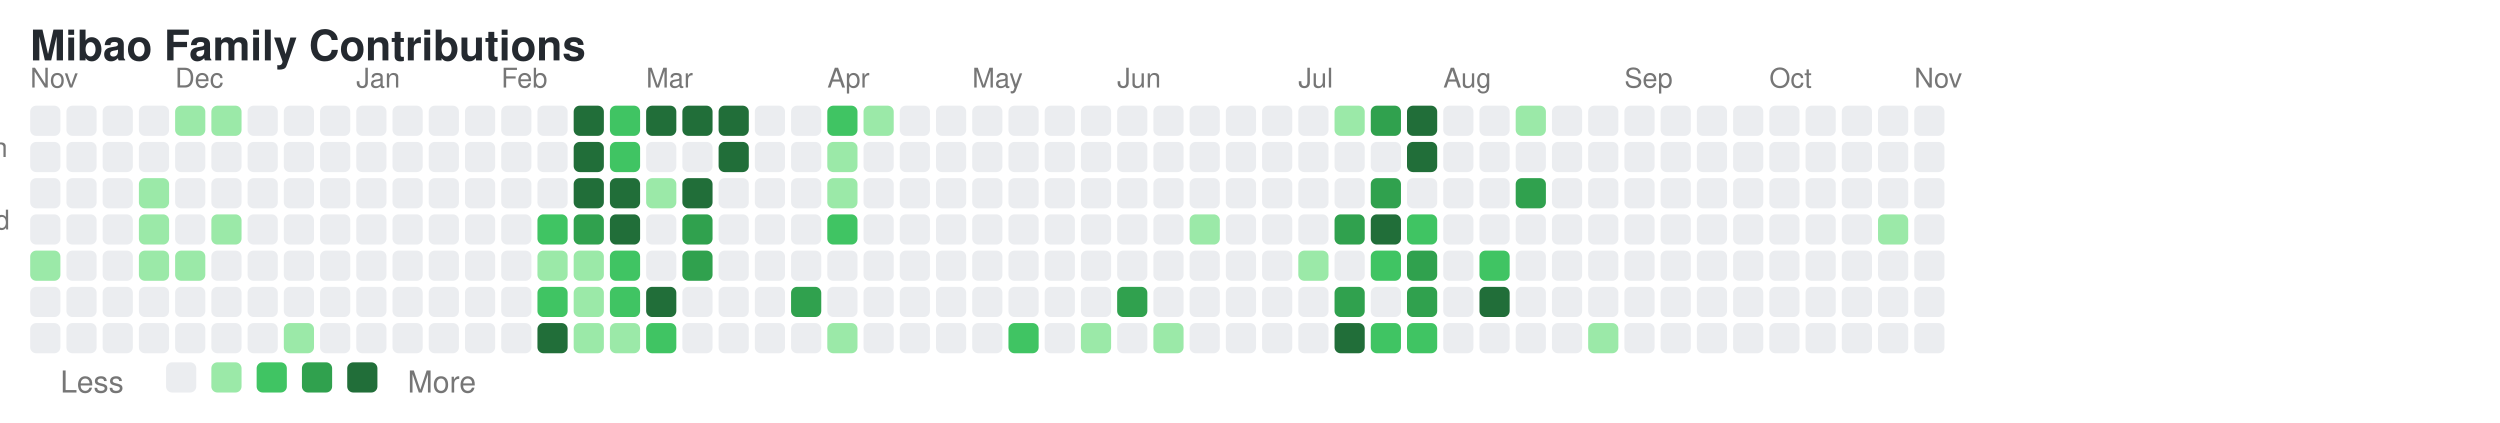
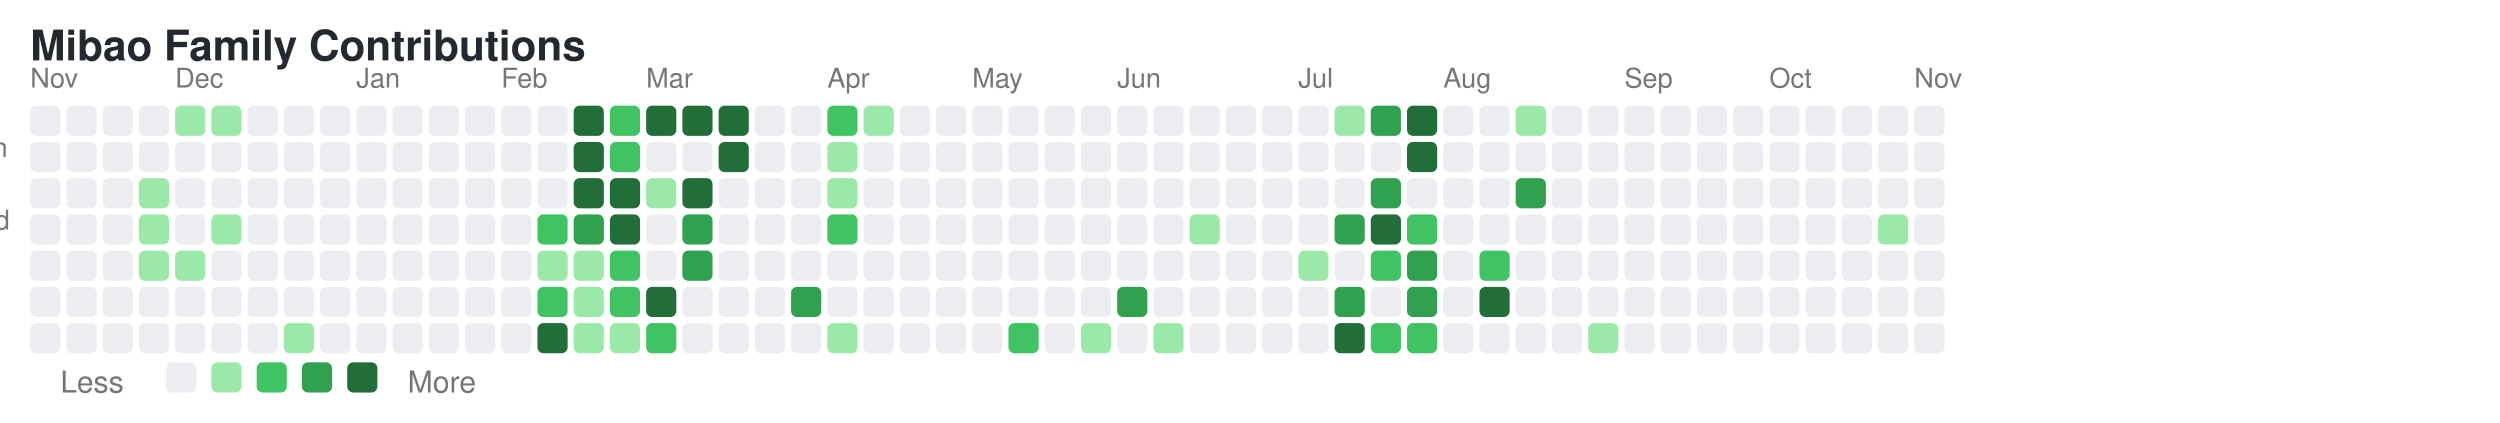
<svg xmlns="http://www.w3.org/2000/svg" width="828" height="140">
  <text x="10" y="20" font-family="-apple-system, BlinkMacSystemFont, Segoe UI, Helvetica, Arial, sans-serif" font-size="14" font-weight="600" fill="#24292f">Mibao Family Contributions</text>
  <g transform="translate(10, 35)">
    <text x="0" y="-6" font-family="-apple-system, BlinkMacSystemFont, Segoe UI, Helvetica, Arial, sans-serif" font-size="9" fill="#767676">Nov</text>
    <text x="48" y="-6" font-family="-apple-system, BlinkMacSystemFont, Segoe UI, Helvetica, Arial, sans-serif" font-size="9" fill="#767676">Dec</text>
    <text x="108" y="-6" font-family="-apple-system, BlinkMacSystemFont, Segoe UI, Helvetica, Arial, sans-serif" font-size="9" fill="#767676">Jan</text>
    <text x="156" y="-6" font-family="-apple-system, BlinkMacSystemFont, Segoe UI, Helvetica, Arial, sans-serif" font-size="9" fill="#767676">Feb</text>
    <text x="204" y="-6" font-family="-apple-system, BlinkMacSystemFont, Segoe UI, Helvetica, Arial, sans-serif" font-size="9" fill="#767676">Mar</text>
    <text x="264" y="-6" font-family="-apple-system, BlinkMacSystemFont, Segoe UI, Helvetica, Arial, sans-serif" font-size="9" fill="#767676">Apr</text>
    <text x="312" y="-6" font-family="-apple-system, BlinkMacSystemFont, Segoe UI, Helvetica, Arial, sans-serif" font-size="9" fill="#767676">May</text>
    <text x="360" y="-6" font-family="-apple-system, BlinkMacSystemFont, Segoe UI, Helvetica, Arial, sans-serif" font-size="9" fill="#767676">Jun</text>
    <text x="420" y="-6" font-family="-apple-system, BlinkMacSystemFont, Segoe UI, Helvetica, Arial, sans-serif" font-size="9" fill="#767676">Jul</text>
    <text x="468" y="-6" font-family="-apple-system, BlinkMacSystemFont, Segoe UI, Helvetica, Arial, sans-serif" font-size="9" fill="#767676">Aug</text>
    <text x="528" y="-6" font-family="-apple-system, BlinkMacSystemFont, Segoe UI, Helvetica, Arial, sans-serif" font-size="9" fill="#767676">Sep</text>
    <text x="576" y="-6" font-family="-apple-system, BlinkMacSystemFont, Segoe UI, Helvetica, Arial, sans-serif" font-size="9" fill="#767676">Oct</text>
    <text x="624" y="-6" font-family="-apple-system, BlinkMacSystemFont, Segoe UI, Helvetica, Arial, sans-serif" font-size="9" fill="#767676">Nov</text>
    <text x="-25" y="17.0" font-family="-apple-system, BlinkMacSystemFont, Segoe UI, Helvetica, Arial, sans-serif" font-size="9" fill="#767676">Mon</text>
    <text x="-25" y="41.0" font-family="-apple-system, BlinkMacSystemFont, Segoe UI, Helvetica, Arial, sans-serif" font-size="9" fill="#767676">Wed</text>
    <text x="-25" y="65.0" font-family="-apple-system, BlinkMacSystemFont, Segoe UI, Helvetica, Arial, sans-serif" font-size="9" fill="#767676">Fri</text>
    <rect x="0" y="0" width="10" height="10" fill="#ebedf0" rx="2" />
    <rect x="0" y="12" width="10" height="10" fill="#ebedf0" rx="2" />
    <rect x="0" y="24" width="10" height="10" fill="#ebedf0" rx="2" />
    <rect x="0" y="36" width="10" height="10" fill="#ebedf0" rx="2" />
-     <rect x="0" y="48" width="10" height="10" fill="#9be9a8" rx="2" />
+     <rect x="0" y="48" width="10" height="10" fill="#ebedf0" rx="2" />
    <rect x="0" y="60" width="10" height="10" fill="#ebedf0" rx="2" />
    <rect x="0" y="72" width="10" height="10" fill="#ebedf0" rx="2" />
    <rect x="12" y="0" width="10" height="10" fill="#ebedf0" rx="2" />
    <rect x="12" y="12" width="10" height="10" fill="#ebedf0" rx="2" />
    <rect x="12" y="24" width="10" height="10" fill="#ebedf0" rx="2" />
    <rect x="12" y="36" width="10" height="10" fill="#ebedf0" rx="2" />
    <rect x="12" y="48" width="10" height="10" fill="#ebedf0" rx="2" />
    <rect x="12" y="60" width="10" height="10" fill="#ebedf0" rx="2" />
    <rect x="12" y="72" width="10" height="10" fill="#ebedf0" rx="2" />
    <rect x="24" y="0" width="10" height="10" fill="#ebedf0" rx="2" />
    <rect x="24" y="12" width="10" height="10" fill="#ebedf0" rx="2" />
    <rect x="24" y="24" width="10" height="10" fill="#ebedf0" rx="2" />
    <rect x="24" y="36" width="10" height="10" fill="#ebedf0" rx="2" />
    <rect x="24" y="48" width="10" height="10" fill="#ebedf0" rx="2" />
    <rect x="24" y="60" width="10" height="10" fill="#ebedf0" rx="2" />
    <rect x="24" y="72" width="10" height="10" fill="#ebedf0" rx="2" />
    <rect x="36" y="0" width="10" height="10" fill="#ebedf0" rx="2" />
    <rect x="36" y="12" width="10" height="10" fill="#ebedf0" rx="2" />
    <rect x="36" y="24" width="10" height="10" fill="#9be9a8" rx="2" />
    <rect x="36" y="36" width="10" height="10" fill="#9be9a8" rx="2" />
    <rect x="36" y="48" width="10" height="10" fill="#9be9a8" rx="2" />
    <rect x="36" y="60" width="10" height="10" fill="#ebedf0" rx="2" />
    <rect x="36" y="72" width="10" height="10" fill="#ebedf0" rx="2" />
    <rect x="48" y="0" width="10" height="10" fill="#9be9a8" rx="2" />
    <rect x="48" y="12" width="10" height="10" fill="#ebedf0" rx="2" />
    <rect x="48" y="24" width="10" height="10" fill="#ebedf0" rx="2" />
    <rect x="48" y="36" width="10" height="10" fill="#ebedf0" rx="2" />
    <rect x="48" y="48" width="10" height="10" fill="#9be9a8" rx="2" />
    <rect x="48" y="60" width="10" height="10" fill="#ebedf0" rx="2" />
    <rect x="48" y="72" width="10" height="10" fill="#ebedf0" rx="2" />
    <rect x="60" y="0" width="10" height="10" fill="#9be9a8" rx="2" />
    <rect x="60" y="12" width="10" height="10" fill="#ebedf0" rx="2" />
    <rect x="60" y="24" width="10" height="10" fill="#ebedf0" rx="2" />
    <rect x="60" y="36" width="10" height="10" fill="#9be9a8" rx="2" />
    <rect x="60" y="48" width="10" height="10" fill="#ebedf0" rx="2" />
    <rect x="60" y="60" width="10" height="10" fill="#ebedf0" rx="2" />
    <rect x="60" y="72" width="10" height="10" fill="#ebedf0" rx="2" />
    <rect x="72" y="0" width="10" height="10" fill="#ebedf0" rx="2" />
    <rect x="72" y="12" width="10" height="10" fill="#ebedf0" rx="2" />
    <rect x="72" y="24" width="10" height="10" fill="#ebedf0" rx="2" />
    <rect x="72" y="36" width="10" height="10" fill="#ebedf0" rx="2" />
    <rect x="72" y="48" width="10" height="10" fill="#ebedf0" rx="2" />
    <rect x="72" y="60" width="10" height="10" fill="#ebedf0" rx="2" />
    <rect x="72" y="72" width="10" height="10" fill="#ebedf0" rx="2" />
    <rect x="84" y="0" width="10" height="10" fill="#ebedf0" rx="2" />
    <rect x="84" y="12" width="10" height="10" fill="#ebedf0" rx="2" />
    <rect x="84" y="24" width="10" height="10" fill="#ebedf0" rx="2" />
    <rect x="84" y="36" width="10" height="10" fill="#ebedf0" rx="2" />
    <rect x="84" y="48" width="10" height="10" fill="#ebedf0" rx="2" />
    <rect x="84" y="60" width="10" height="10" fill="#ebedf0" rx="2" />
    <rect x="84" y="72" width="10" height="10" fill="#9be9a8" rx="2" />
    <rect x="96" y="0" width="10" height="10" fill="#ebedf0" rx="2" />
    <rect x="96" y="12" width="10" height="10" fill="#ebedf0" rx="2" />
    <rect x="96" y="24" width="10" height="10" fill="#ebedf0" rx="2" />
    <rect x="96" y="36" width="10" height="10" fill="#ebedf0" rx="2" />
    <rect x="96" y="48" width="10" height="10" fill="#ebedf0" rx="2" />
    <rect x="96" y="60" width="10" height="10" fill="#ebedf0" rx="2" />
    <rect x="96" y="72" width="10" height="10" fill="#ebedf0" rx="2" />
    <rect x="108" y="0" width="10" height="10" fill="#ebedf0" rx="2" />
    <rect x="108" y="12" width="10" height="10" fill="#ebedf0" rx="2" />
    <rect x="108" y="24" width="10" height="10" fill="#ebedf0" rx="2" />
    <rect x="108" y="36" width="10" height="10" fill="#ebedf0" rx="2" />
    <rect x="108" y="48" width="10" height="10" fill="#ebedf0" rx="2" />
    <rect x="108" y="60" width="10" height="10" fill="#ebedf0" rx="2" />
    <rect x="108" y="72" width="10" height="10" fill="#ebedf0" rx="2" />
    <rect x="120" y="0" width="10" height="10" fill="#ebedf0" rx="2" />
    <rect x="120" y="12" width="10" height="10" fill="#ebedf0" rx="2" />
    <rect x="120" y="24" width="10" height="10" fill="#ebedf0" rx="2" />
    <rect x="120" y="36" width="10" height="10" fill="#ebedf0" rx="2" />
    <rect x="120" y="48" width="10" height="10" fill="#ebedf0" rx="2" />
    <rect x="120" y="60" width="10" height="10" fill="#ebedf0" rx="2" />
    <rect x="120" y="72" width="10" height="10" fill="#ebedf0" rx="2" />
    <rect x="132" y="0" width="10" height="10" fill="#ebedf0" rx="2" />
    <rect x="132" y="12" width="10" height="10" fill="#ebedf0" rx="2" />
    <rect x="132" y="24" width="10" height="10" fill="#ebedf0" rx="2" />
    <rect x="132" y="36" width="10" height="10" fill="#ebedf0" rx="2" />
    <rect x="132" y="48" width="10" height="10" fill="#ebedf0" rx="2" />
    <rect x="132" y="60" width="10" height="10" fill="#ebedf0" rx="2" />
    <rect x="132" y="72" width="10" height="10" fill="#ebedf0" rx="2" />
    <rect x="144" y="0" width="10" height="10" fill="#ebedf0" rx="2" />
    <rect x="144" y="12" width="10" height="10" fill="#ebedf0" rx="2" />
    <rect x="144" y="24" width="10" height="10" fill="#ebedf0" rx="2" />
    <rect x="144" y="36" width="10" height="10" fill="#ebedf0" rx="2" />
    <rect x="144" y="48" width="10" height="10" fill="#ebedf0" rx="2" />
    <rect x="144" y="60" width="10" height="10" fill="#ebedf0" rx="2" />
    <rect x="144" y="72" width="10" height="10" fill="#ebedf0" rx="2" />
    <rect x="156" y="0" width="10" height="10" fill="#ebedf0" rx="2" />
    <rect x="156" y="12" width="10" height="10" fill="#ebedf0" rx="2" />
    <rect x="156" y="24" width="10" height="10" fill="#ebedf0" rx="2" />
    <rect x="156" y="36" width="10" height="10" fill="#ebedf0" rx="2" />
    <rect x="156" y="48" width="10" height="10" fill="#ebedf0" rx="2" />
    <rect x="156" y="60" width="10" height="10" fill="#ebedf0" rx="2" />
    <rect x="156" y="72" width="10" height="10" fill="#ebedf0" rx="2" />
    <rect x="168" y="0" width="10" height="10" fill="#ebedf0" rx="2" />
    <rect x="168" y="12" width="10" height="10" fill="#ebedf0" rx="2" />
    <rect x="168" y="24" width="10" height="10" fill="#ebedf0" rx="2" />
    <rect x="168" y="36" width="10" height="10" fill="#40c463" rx="2" />
    <rect x="168" y="48" width="10" height="10" fill="#9be9a8" rx="2" />
    <rect x="168" y="60" width="10" height="10" fill="#40c463" rx="2" />
    <rect x="168" y="72" width="10" height="10" fill="#216e39" rx="2" />
    <rect x="180" y="0" width="10" height="10" fill="#216e39" rx="2" />
    <rect x="180" y="12" width="10" height="10" fill="#216e39" rx="2" />
    <rect x="180" y="24" width="10" height="10" fill="#216e39" rx="2" />
    <rect x="180" y="36" width="10" height="10" fill="#30a14e" rx="2" />
    <rect x="180" y="48" width="10" height="10" fill="#9be9a8" rx="2" />
    <rect x="180" y="60" width="10" height="10" fill="#9be9a8" rx="2" />
    <rect x="180" y="72" width="10" height="10" fill="#9be9a8" rx="2" />
    <rect x="192" y="0" width="10" height="10" fill="#40c463" rx="2" />
    <rect x="192" y="12" width="10" height="10" fill="#40c463" rx="2" />
    <rect x="192" y="24" width="10" height="10" fill="#216e39" rx="2" />
    <rect x="192" y="36" width="10" height="10" fill="#216e39" rx="2" />
    <rect x="192" y="48" width="10" height="10" fill="#40c463" rx="2" />
    <rect x="192" y="60" width="10" height="10" fill="#40c463" rx="2" />
    <rect x="192" y="72" width="10" height="10" fill="#9be9a8" rx="2" />
    <rect x="204" y="0" width="10" height="10" fill="#216e39" rx="2" />
    <rect x="204" y="12" width="10" height="10" fill="#ebedf0" rx="2" />
    <rect x="204" y="24" width="10" height="10" fill="#9be9a8" rx="2" />
    <rect x="204" y="36" width="10" height="10" fill="#ebedf0" rx="2" />
    <rect x="204" y="48" width="10" height="10" fill="#ebedf0" rx="2" />
    <rect x="204" y="60" width="10" height="10" fill="#216e39" rx="2" />
    <rect x="204" y="72" width="10" height="10" fill="#40c463" rx="2" />
    <rect x="216" y="0" width="10" height="10" fill="#216e39" rx="2" />
    <rect x="216" y="12" width="10" height="10" fill="#ebedf0" rx="2" />
    <rect x="216" y="24" width="10" height="10" fill="#216e39" rx="2" />
    <rect x="216" y="36" width="10" height="10" fill="#30a14e" rx="2" />
    <rect x="216" y="48" width="10" height="10" fill="#30a14e" rx="2" />
    <rect x="216" y="60" width="10" height="10" fill="#ebedf0" rx="2" />
    <rect x="216" y="72" width="10" height="10" fill="#ebedf0" rx="2" />
    <rect x="228" y="0" width="10" height="10" fill="#216e39" rx="2" />
    <rect x="228" y="12" width="10" height="10" fill="#216e39" rx="2" />
    <rect x="228" y="24" width="10" height="10" fill="#ebedf0" rx="2" />
    <rect x="228" y="36" width="10" height="10" fill="#ebedf0" rx="2" />
    <rect x="228" y="48" width="10" height="10" fill="#ebedf0" rx="2" />
    <rect x="228" y="60" width="10" height="10" fill="#ebedf0" rx="2" />
    <rect x="228" y="72" width="10" height="10" fill="#ebedf0" rx="2" />
    <rect x="240" y="0" width="10" height="10" fill="#ebedf0" rx="2" />
    <rect x="240" y="12" width="10" height="10" fill="#ebedf0" rx="2" />
    <rect x="240" y="24" width="10" height="10" fill="#ebedf0" rx="2" />
    <rect x="240" y="36" width="10" height="10" fill="#ebedf0" rx="2" />
    <rect x="240" y="48" width="10" height="10" fill="#ebedf0" rx="2" />
    <rect x="240" y="60" width="10" height="10" fill="#ebedf0" rx="2" />
    <rect x="240" y="72" width="10" height="10" fill="#ebedf0" rx="2" />
    <rect x="252" y="0" width="10" height="10" fill="#ebedf0" rx="2" />
    <rect x="252" y="12" width="10" height="10" fill="#ebedf0" rx="2" />
    <rect x="252" y="24" width="10" height="10" fill="#ebedf0" rx="2" />
    <rect x="252" y="36" width="10" height="10" fill="#ebedf0" rx="2" />
    <rect x="252" y="48" width="10" height="10" fill="#ebedf0" rx="2" />
    <rect x="252" y="60" width="10" height="10" fill="#30a14e" rx="2" />
    <rect x="252" y="72" width="10" height="10" fill="#ebedf0" rx="2" />
    <rect x="264" y="0" width="10" height="10" fill="#40c463" rx="2" />
    <rect x="264" y="12" width="10" height="10" fill="#9be9a8" rx="2" />
    <rect x="264" y="24" width="10" height="10" fill="#9be9a8" rx="2" />
    <rect x="264" y="36" width="10" height="10" fill="#40c463" rx="2" />
    <rect x="264" y="48" width="10" height="10" fill="#ebedf0" rx="2" />
    <rect x="264" y="60" width="10" height="10" fill="#ebedf0" rx="2" />
    <rect x="264" y="72" width="10" height="10" fill="#9be9a8" rx="2" />
    <rect x="276" y="0" width="10" height="10" fill="#9be9a8" rx="2" />
    <rect x="276" y="12" width="10" height="10" fill="#ebedf0" rx="2" />
    <rect x="276" y="24" width="10" height="10" fill="#ebedf0" rx="2" />
    <rect x="276" y="36" width="10" height="10" fill="#ebedf0" rx="2" />
    <rect x="276" y="48" width="10" height="10" fill="#ebedf0" rx="2" />
    <rect x="276" y="60" width="10" height="10" fill="#ebedf0" rx="2" />
    <rect x="276" y="72" width="10" height="10" fill="#ebedf0" rx="2" />
    <rect x="288" y="0" width="10" height="10" fill="#ebedf0" rx="2" />
    <rect x="288" y="12" width="10" height="10" fill="#ebedf0" rx="2" />
    <rect x="288" y="24" width="10" height="10" fill="#ebedf0" rx="2" />
    <rect x="288" y="36" width="10" height="10" fill="#ebedf0" rx="2" />
    <rect x="288" y="48" width="10" height="10" fill="#ebedf0" rx="2" />
    <rect x="288" y="60" width="10" height="10" fill="#ebedf0" rx="2" />
    <rect x="288" y="72" width="10" height="10" fill="#ebedf0" rx="2" />
    <rect x="300" y="0" width="10" height="10" fill="#ebedf0" rx="2" />
    <rect x="300" y="12" width="10" height="10" fill="#ebedf0" rx="2" />
    <rect x="300" y="24" width="10" height="10" fill="#ebedf0" rx="2" />
    <rect x="300" y="36" width="10" height="10" fill="#ebedf0" rx="2" />
    <rect x="300" y="48" width="10" height="10" fill="#ebedf0" rx="2" />
    <rect x="300" y="60" width="10" height="10" fill="#ebedf0" rx="2" />
    <rect x="300" y="72" width="10" height="10" fill="#ebedf0" rx="2" />
    <rect x="312" y="0" width="10" height="10" fill="#ebedf0" rx="2" />
    <rect x="312" y="12" width="10" height="10" fill="#ebedf0" rx="2" />
    <rect x="312" y="24" width="10" height="10" fill="#ebedf0" rx="2" />
    <rect x="312" y="36" width="10" height="10" fill="#ebedf0" rx="2" />
    <rect x="312" y="48" width="10" height="10" fill="#ebedf0" rx="2" />
    <rect x="312" y="60" width="10" height="10" fill="#ebedf0" rx="2" />
    <rect x="312" y="72" width="10" height="10" fill="#ebedf0" rx="2" />
    <rect x="324" y="0" width="10" height="10" fill="#ebedf0" rx="2" />
    <rect x="324" y="12" width="10" height="10" fill="#ebedf0" rx="2" />
    <rect x="324" y="24" width="10" height="10" fill="#ebedf0" rx="2" />
    <rect x="324" y="36" width="10" height="10" fill="#ebedf0" rx="2" />
    <rect x="324" y="48" width="10" height="10" fill="#ebedf0" rx="2" />
    <rect x="324" y="60" width="10" height="10" fill="#ebedf0" rx="2" />
    <rect x="324" y="72" width="10" height="10" fill="#40c463" rx="2" />
    <rect x="336" y="0" width="10" height="10" fill="#ebedf0" rx="2" />
    <rect x="336" y="12" width="10" height="10" fill="#ebedf0" rx="2" />
    <rect x="336" y="24" width="10" height="10" fill="#ebedf0" rx="2" />
    <rect x="336" y="36" width="10" height="10" fill="#ebedf0" rx="2" />
    <rect x="336" y="48" width="10" height="10" fill="#ebedf0" rx="2" />
    <rect x="336" y="60" width="10" height="10" fill="#ebedf0" rx="2" />
    <rect x="336" y="72" width="10" height="10" fill="#ebedf0" rx="2" />
    <rect x="348" y="0" width="10" height="10" fill="#ebedf0" rx="2" />
    <rect x="348" y="12" width="10" height="10" fill="#ebedf0" rx="2" />
    <rect x="348" y="24" width="10" height="10" fill="#ebedf0" rx="2" />
    <rect x="348" y="36" width="10" height="10" fill="#ebedf0" rx="2" />
    <rect x="348" y="48" width="10" height="10" fill="#ebedf0" rx="2" />
    <rect x="348" y="60" width="10" height="10" fill="#ebedf0" rx="2" />
    <rect x="348" y="72" width="10" height="10" fill="#9be9a8" rx="2" />
    <rect x="360" y="0" width="10" height="10" fill="#ebedf0" rx="2" />
    <rect x="360" y="12" width="10" height="10" fill="#ebedf0" rx="2" />
    <rect x="360" y="24" width="10" height="10" fill="#ebedf0" rx="2" />
    <rect x="360" y="36" width="10" height="10" fill="#ebedf0" rx="2" />
    <rect x="360" y="48" width="10" height="10" fill="#ebedf0" rx="2" />
    <rect x="360" y="60" width="10" height="10" fill="#30a14e" rx="2" />
    <rect x="360" y="72" width="10" height="10" fill="#ebedf0" rx="2" />
    <rect x="372" y="0" width="10" height="10" fill="#ebedf0" rx="2" />
    <rect x="372" y="12" width="10" height="10" fill="#ebedf0" rx="2" />
    <rect x="372" y="24" width="10" height="10" fill="#ebedf0" rx="2" />
    <rect x="372" y="36" width="10" height="10" fill="#ebedf0" rx="2" />
    <rect x="372" y="48" width="10" height="10" fill="#ebedf0" rx="2" />
    <rect x="372" y="60" width="10" height="10" fill="#ebedf0" rx="2" />
    <rect x="372" y="72" width="10" height="10" fill="#9be9a8" rx="2" />
    <rect x="384" y="0" width="10" height="10" fill="#ebedf0" rx="2" />
    <rect x="384" y="12" width="10" height="10" fill="#ebedf0" rx="2" />
    <rect x="384" y="24" width="10" height="10" fill="#ebedf0" rx="2" />
    <rect x="384" y="36" width="10" height="10" fill="#9be9a8" rx="2" />
    <rect x="384" y="48" width="10" height="10" fill="#ebedf0" rx="2" />
    <rect x="384" y="60" width="10" height="10" fill="#ebedf0" rx="2" />
    <rect x="384" y="72" width="10" height="10" fill="#ebedf0" rx="2" />
    <rect x="396" y="0" width="10" height="10" fill="#ebedf0" rx="2" />
    <rect x="396" y="12" width="10" height="10" fill="#ebedf0" rx="2" />
    <rect x="396" y="24" width="10" height="10" fill="#ebedf0" rx="2" />
    <rect x="396" y="36" width="10" height="10" fill="#ebedf0" rx="2" />
    <rect x="396" y="48" width="10" height="10" fill="#ebedf0" rx="2" />
    <rect x="396" y="60" width="10" height="10" fill="#ebedf0" rx="2" />
    <rect x="396" y="72" width="10" height="10" fill="#ebedf0" rx="2" />
    <rect x="408" y="0" width="10" height="10" fill="#ebedf0" rx="2" />
    <rect x="408" y="12" width="10" height="10" fill="#ebedf0" rx="2" />
    <rect x="408" y="24" width="10" height="10" fill="#ebedf0" rx="2" />
    <rect x="408" y="36" width="10" height="10" fill="#ebedf0" rx="2" />
    <rect x="408" y="48" width="10" height="10" fill="#ebedf0" rx="2" />
    <rect x="408" y="60" width="10" height="10" fill="#ebedf0" rx="2" />
    <rect x="408" y="72" width="10" height="10" fill="#ebedf0" rx="2" />
    <rect x="420" y="0" width="10" height="10" fill="#ebedf0" rx="2" />
    <rect x="420" y="12" width="10" height="10" fill="#ebedf0" rx="2" />
    <rect x="420" y="24" width="10" height="10" fill="#ebedf0" rx="2" />
    <rect x="420" y="36" width="10" height="10" fill="#ebedf0" rx="2" />
    <rect x="420" y="48" width="10" height="10" fill="#9be9a8" rx="2" />
    <rect x="420" y="60" width="10" height="10" fill="#ebedf0" rx="2" />
    <rect x="420" y="72" width="10" height="10" fill="#ebedf0" rx="2" />
    <rect x="432" y="0" width="10" height="10" fill="#9be9a8" rx="2" />
    <rect x="432" y="12" width="10" height="10" fill="#ebedf0" rx="2" />
    <rect x="432" y="24" width="10" height="10" fill="#ebedf0" rx="2" />
    <rect x="432" y="36" width="10" height="10" fill="#30a14e" rx="2" />
    <rect x="432" y="48" width="10" height="10" fill="#ebedf0" rx="2" />
    <rect x="432" y="60" width="10" height="10" fill="#30a14e" rx="2" />
    <rect x="432" y="72" width="10" height="10" fill="#216e39" rx="2" />
    <rect x="444" y="0" width="10" height="10" fill="#30a14e" rx="2" />
    <rect x="444" y="12" width="10" height="10" fill="#ebedf0" rx="2" />
    <rect x="444" y="24" width="10" height="10" fill="#30a14e" rx="2" />
    <rect x="444" y="36" width="10" height="10" fill="#216e39" rx="2" />
    <rect x="444" y="48" width="10" height="10" fill="#40c463" rx="2" />
    <rect x="444" y="60" width="10" height="10" fill="#ebedf0" rx="2" />
    <rect x="444" y="72" width="10" height="10" fill="#40c463" rx="2" />
    <rect x="456" y="0" width="10" height="10" fill="#216e39" rx="2" />
    <rect x="456" y="12" width="10" height="10" fill="#216e39" rx="2" />
    <rect x="456" y="24" width="10" height="10" fill="#ebedf0" rx="2" />
    <rect x="456" y="36" width="10" height="10" fill="#40c463" rx="2" />
    <rect x="456" y="48" width="10" height="10" fill="#30a14e" rx="2" />
    <rect x="456" y="60" width="10" height="10" fill="#30a14e" rx="2" />
    <rect x="456" y="72" width="10" height="10" fill="#40c463" rx="2" />
    <rect x="468" y="0" width="10" height="10" fill="#ebedf0" rx="2" />
    <rect x="468" y="12" width="10" height="10" fill="#ebedf0" rx="2" />
    <rect x="468" y="24" width="10" height="10" fill="#ebedf0" rx="2" />
    <rect x="468" y="36" width="10" height="10" fill="#ebedf0" rx="2" />
    <rect x="468" y="48" width="10" height="10" fill="#ebedf0" rx="2" />
    <rect x="468" y="60" width="10" height="10" fill="#ebedf0" rx="2" />
    <rect x="468" y="72" width="10" height="10" fill="#ebedf0" rx="2" />
    <rect x="480" y="0" width="10" height="10" fill="#ebedf0" rx="2" />
    <rect x="480" y="12" width="10" height="10" fill="#ebedf0" rx="2" />
    <rect x="480" y="24" width="10" height="10" fill="#ebedf0" rx="2" />
    <rect x="480" y="36" width="10" height="10" fill="#ebedf0" rx="2" />
    <rect x="480" y="48" width="10" height="10" fill="#40c463" rx="2" />
    <rect x="480" y="60" width="10" height="10" fill="#216e39" rx="2" />
    <rect x="480" y="72" width="10" height="10" fill="#ebedf0" rx="2" />
    <rect x="492" y="0" width="10" height="10" fill="#9be9a8" rx="2" />
    <rect x="492" y="12" width="10" height="10" fill="#ebedf0" rx="2" />
    <rect x="492" y="24" width="10" height="10" fill="#30a14e" rx="2" />
    <rect x="492" y="36" width="10" height="10" fill="#ebedf0" rx="2" />
    <rect x="492" y="48" width="10" height="10" fill="#ebedf0" rx="2" />
    <rect x="492" y="60" width="10" height="10" fill="#ebedf0" rx="2" />
    <rect x="492" y="72" width="10" height="10" fill="#ebedf0" rx="2" />
    <rect x="504" y="0" width="10" height="10" fill="#ebedf0" rx="2" />
    <rect x="504" y="12" width="10" height="10" fill="#ebedf0" rx="2" />
    <rect x="504" y="24" width="10" height="10" fill="#ebedf0" rx="2" />
    <rect x="504" y="36" width="10" height="10" fill="#ebedf0" rx="2" />
    <rect x="504" y="48" width="10" height="10" fill="#ebedf0" rx="2" />
    <rect x="504" y="60" width="10" height="10" fill="#ebedf0" rx="2" />
    <rect x="504" y="72" width="10" height="10" fill="#ebedf0" rx="2" />
    <rect x="516" y="0" width="10" height="10" fill="#ebedf0" rx="2" />
    <rect x="516" y="12" width="10" height="10" fill="#ebedf0" rx="2" />
    <rect x="516" y="24" width="10" height="10" fill="#ebedf0" rx="2" />
    <rect x="516" y="36" width="10" height="10" fill="#ebedf0" rx="2" />
    <rect x="516" y="48" width="10" height="10" fill="#ebedf0" rx="2" />
    <rect x="516" y="60" width="10" height="10" fill="#ebedf0" rx="2" />
    <rect x="516" y="72" width="10" height="10" fill="#9be9a8" rx="2" />
    <rect x="528" y="0" width="10" height="10" fill="#ebedf0" rx="2" />
    <rect x="528" y="12" width="10" height="10" fill="#ebedf0" rx="2" />
    <rect x="528" y="24" width="10" height="10" fill="#ebedf0" rx="2" />
    <rect x="528" y="36" width="10" height="10" fill="#ebedf0" rx="2" />
    <rect x="528" y="48" width="10" height="10" fill="#ebedf0" rx="2" />
    <rect x="528" y="60" width="10" height="10" fill="#ebedf0" rx="2" />
    <rect x="528" y="72" width="10" height="10" fill="#ebedf0" rx="2" />
    <rect x="540" y="0" width="10" height="10" fill="#ebedf0" rx="2" />
    <rect x="540" y="12" width="10" height="10" fill="#ebedf0" rx="2" />
    <rect x="540" y="24" width="10" height="10" fill="#ebedf0" rx="2" />
    <rect x="540" y="36" width="10" height="10" fill="#ebedf0" rx="2" />
    <rect x="540" y="48" width="10" height="10" fill="#ebedf0" rx="2" />
    <rect x="540" y="60" width="10" height="10" fill="#ebedf0" rx="2" />
    <rect x="540" y="72" width="10" height="10" fill="#ebedf0" rx="2" />
    <rect x="552" y="0" width="10" height="10" fill="#ebedf0" rx="2" />
    <rect x="552" y="12" width="10" height="10" fill="#ebedf0" rx="2" />
    <rect x="552" y="24" width="10" height="10" fill="#ebedf0" rx="2" />
    <rect x="552" y="36" width="10" height="10" fill="#ebedf0" rx="2" />
    <rect x="552" y="48" width="10" height="10" fill="#ebedf0" rx="2" />
    <rect x="552" y="60" width="10" height="10" fill="#ebedf0" rx="2" />
    <rect x="552" y="72" width="10" height="10" fill="#ebedf0" rx="2" />
    <rect x="564" y="0" width="10" height="10" fill="#ebedf0" rx="2" />
    <rect x="564" y="12" width="10" height="10" fill="#ebedf0" rx="2" />
    <rect x="564" y="24" width="10" height="10" fill="#ebedf0" rx="2" />
    <rect x="564" y="36" width="10" height="10" fill="#ebedf0" rx="2" />
    <rect x="564" y="48" width="10" height="10" fill="#ebedf0" rx="2" />
    <rect x="564" y="60" width="10" height="10" fill="#ebedf0" rx="2" />
    <rect x="564" y="72" width="10" height="10" fill="#ebedf0" rx="2" />
    <rect x="576" y="0" width="10" height="10" fill="#ebedf0" rx="2" />
    <rect x="576" y="12" width="10" height="10" fill="#ebedf0" rx="2" />
    <rect x="576" y="24" width="10" height="10" fill="#ebedf0" rx="2" />
    <rect x="576" y="36" width="10" height="10" fill="#ebedf0" rx="2" />
    <rect x="576" y="48" width="10" height="10" fill="#ebedf0" rx="2" />
    <rect x="576" y="60" width="10" height="10" fill="#ebedf0" rx="2" />
    <rect x="576" y="72" width="10" height="10" fill="#ebedf0" rx="2" />
    <rect x="588" y="0" width="10" height="10" fill="#ebedf0" rx="2" />
    <rect x="588" y="12" width="10" height="10" fill="#ebedf0" rx="2" />
    <rect x="588" y="24" width="10" height="10" fill="#ebedf0" rx="2" />
    <rect x="588" y="36" width="10" height="10" fill="#ebedf0" rx="2" />
    <rect x="588" y="48" width="10" height="10" fill="#ebedf0" rx="2" />
    <rect x="588" y="60" width="10" height="10" fill="#ebedf0" rx="2" />
    <rect x="588" y="72" width="10" height="10" fill="#ebedf0" rx="2" />
    <rect x="600" y="0" width="10" height="10" fill="#ebedf0" rx="2" />
    <rect x="600" y="12" width="10" height="10" fill="#ebedf0" rx="2" />
    <rect x="600" y="24" width="10" height="10" fill="#ebedf0" rx="2" />
    <rect x="600" y="36" width="10" height="10" fill="#ebedf0" rx="2" />
    <rect x="600" y="48" width="10" height="10" fill="#ebedf0" rx="2" />
    <rect x="600" y="60" width="10" height="10" fill="#ebedf0" rx="2" />
    <rect x="600" y="72" width="10" height="10" fill="#ebedf0" rx="2" />
    <rect x="612" y="0" width="10" height="10" fill="#ebedf0" rx="2" />
    <rect x="612" y="12" width="10" height="10" fill="#ebedf0" rx="2" />
    <rect x="612" y="24" width="10" height="10" fill="#ebedf0" rx="2" />
    <rect x="612" y="36" width="10" height="10" fill="#9be9a8" rx="2" />
    <rect x="612" y="48" width="10" height="10" fill="#ebedf0" rx="2" />
    <rect x="612" y="60" width="10" height="10" fill="#ebedf0" rx="2" />
    <rect x="612" y="72" width="10" height="10" fill="#ebedf0" rx="2" />
    <rect x="624" y="0" width="10" height="10" fill="#ebedf0" rx="2" />
    <rect x="624" y="12" width="10" height="10" fill="#ebedf0" rx="2" />
    <rect x="624" y="24" width="10" height="10" fill="#ebedf0" rx="2" />
    <rect x="624" y="36" width="10" height="10" fill="#ebedf0" rx="2" />
    <rect x="624" y="48" width="10" height="10" fill="#ebedf0" rx="2" />
    <rect x="624" y="60" width="10" height="10" fill="#ebedf0" rx="2" />
    <rect x="624" y="72" width="10" height="10" fill="#ebedf0" rx="2" />
    <text x="10" y="95" font-family="-apple-system, BlinkMacSystemFont, Segoe UI, Helvetica, Arial, sans-serif" font-size="10" fill="#767676">Less</text>
    <rect x="45" y="85" width="10" height="10" fill="#ebedf0" rx="2" />
    <rect x="60" y="85" width="10" height="10" fill="#9be9a8" rx="2" />
    <rect x="75" y="85" width="10" height="10" fill="#40c463" rx="2" />
    <rect x="90" y="85" width="10" height="10" fill="#30a14e" rx="2" />
    <rect x="105" y="85" width="10" height="10" fill="#216e39" rx="2" />
    <text x="125" y="95" font-family="-apple-system, BlinkMacSystemFont, Segoe UI, Helvetica, Arial, sans-serif" font-size="10" fill="#767676">More</text>
  </g>
</svg>
